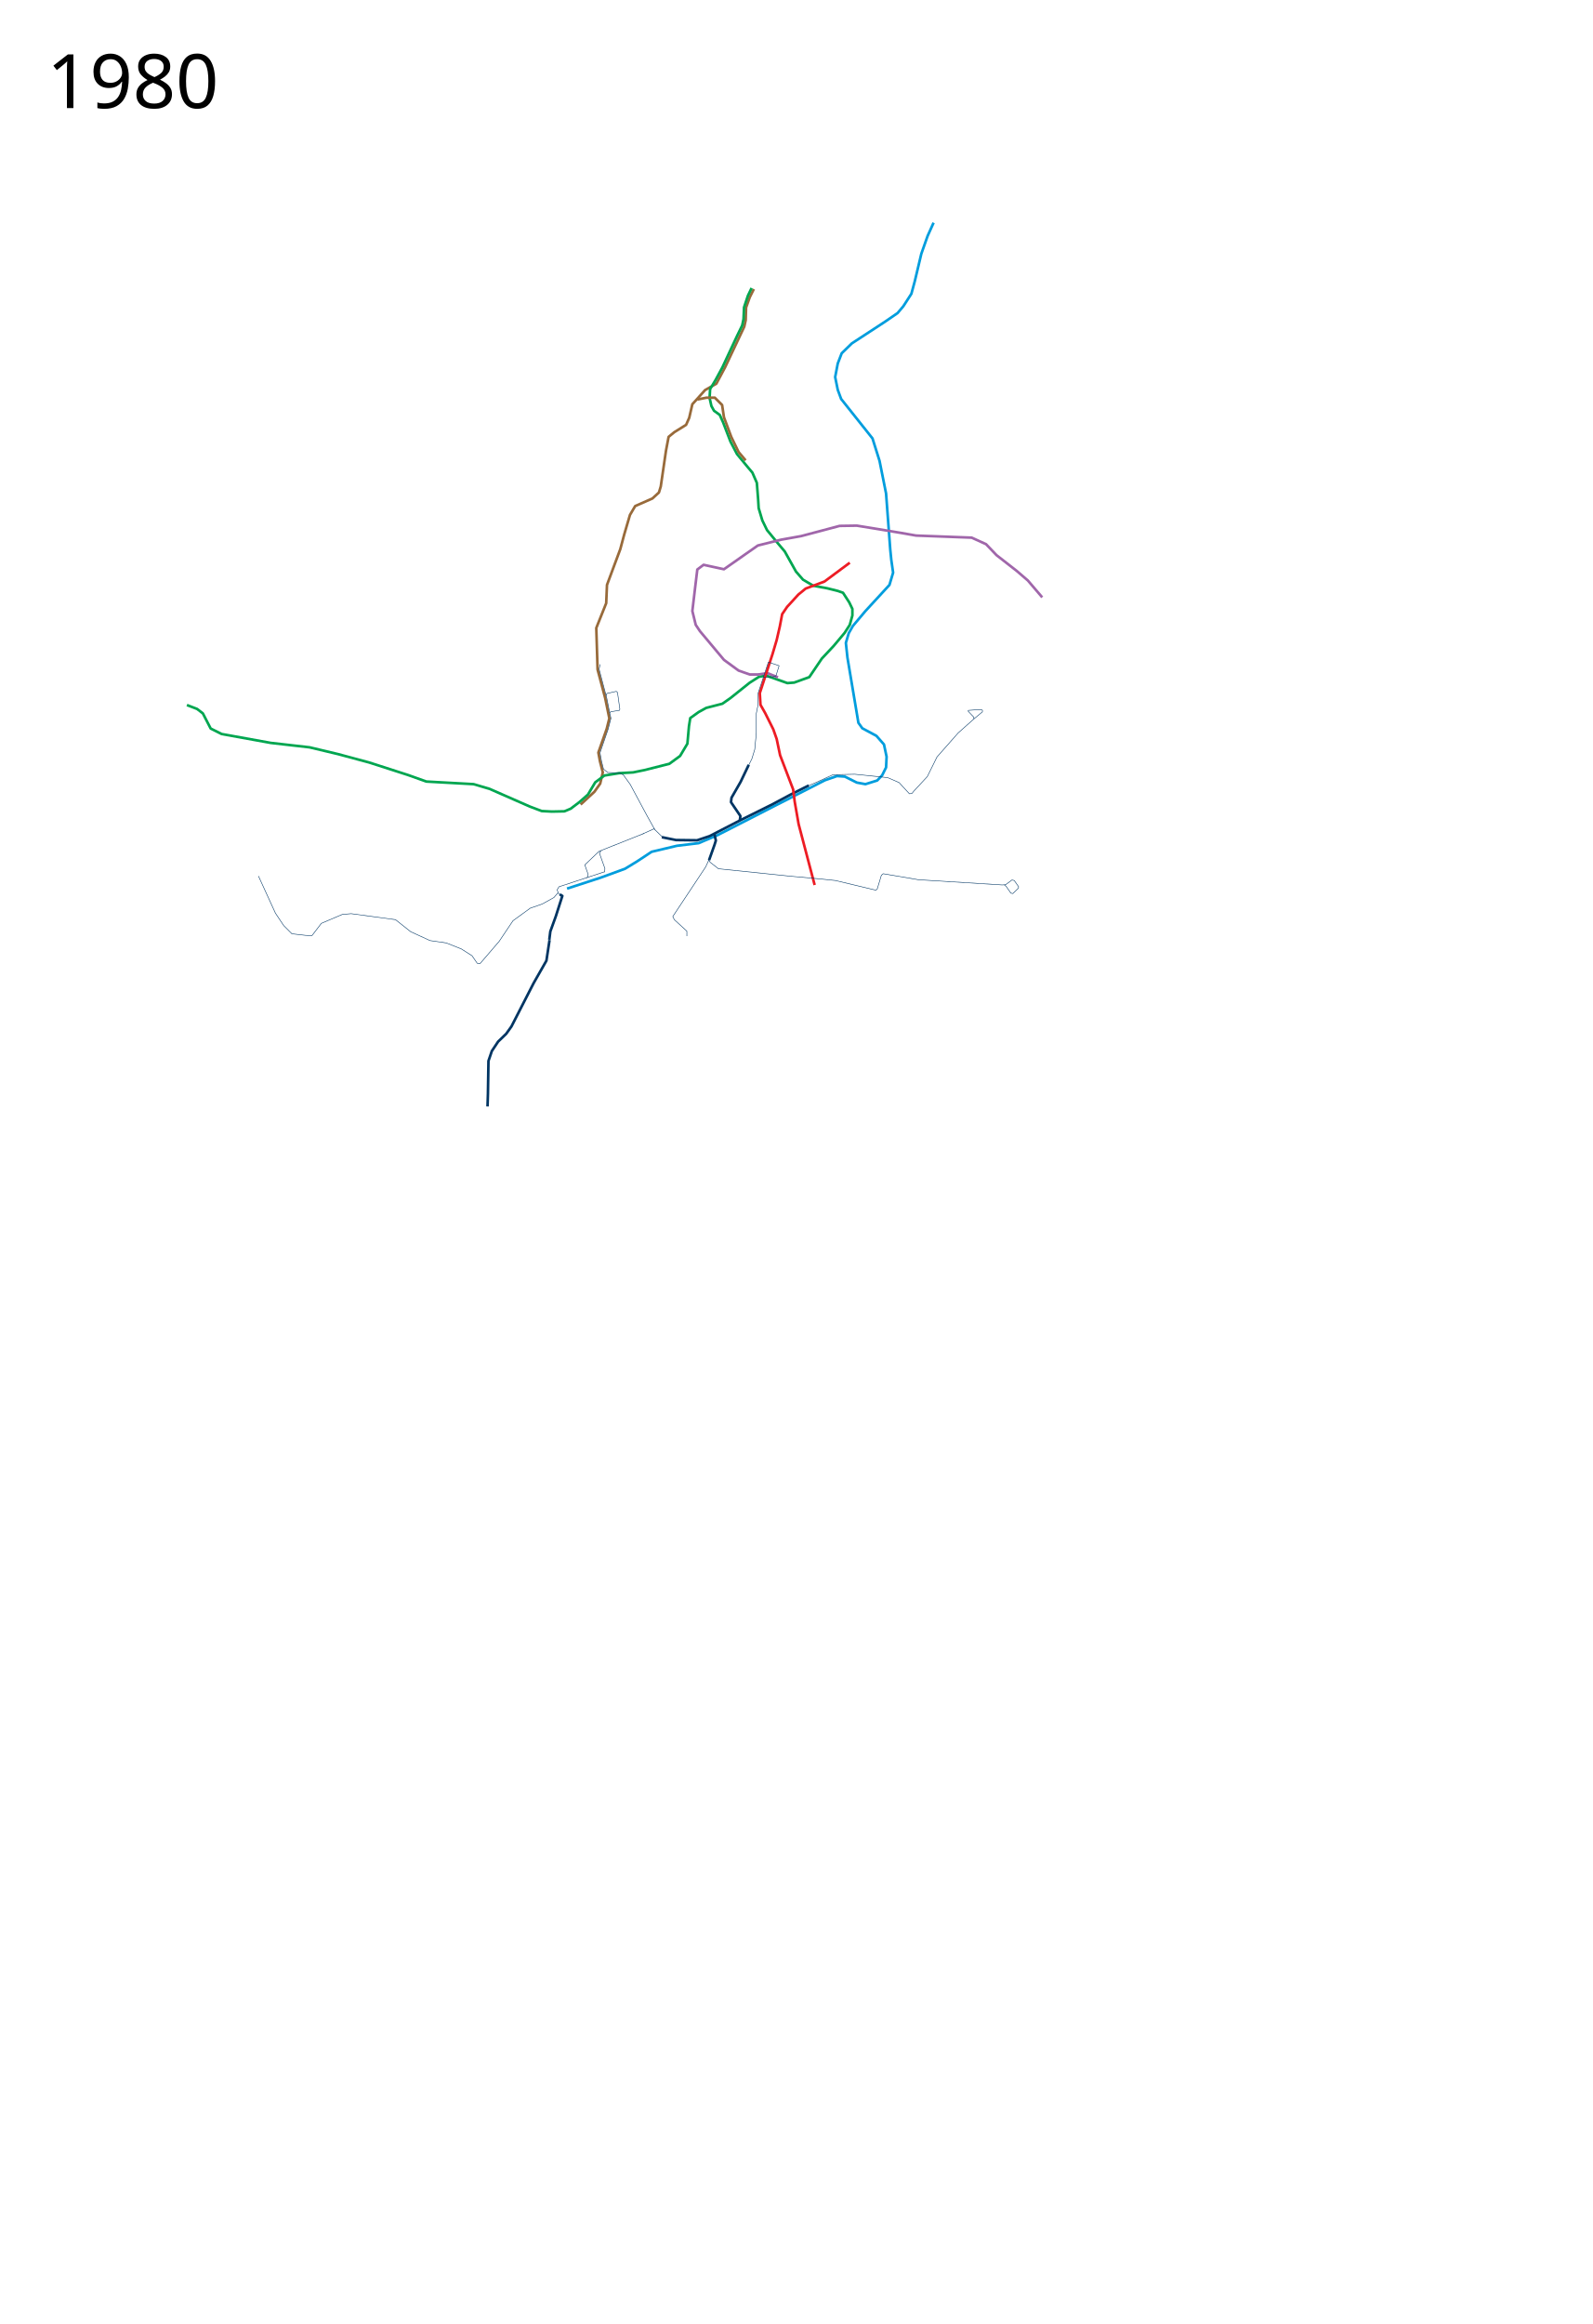
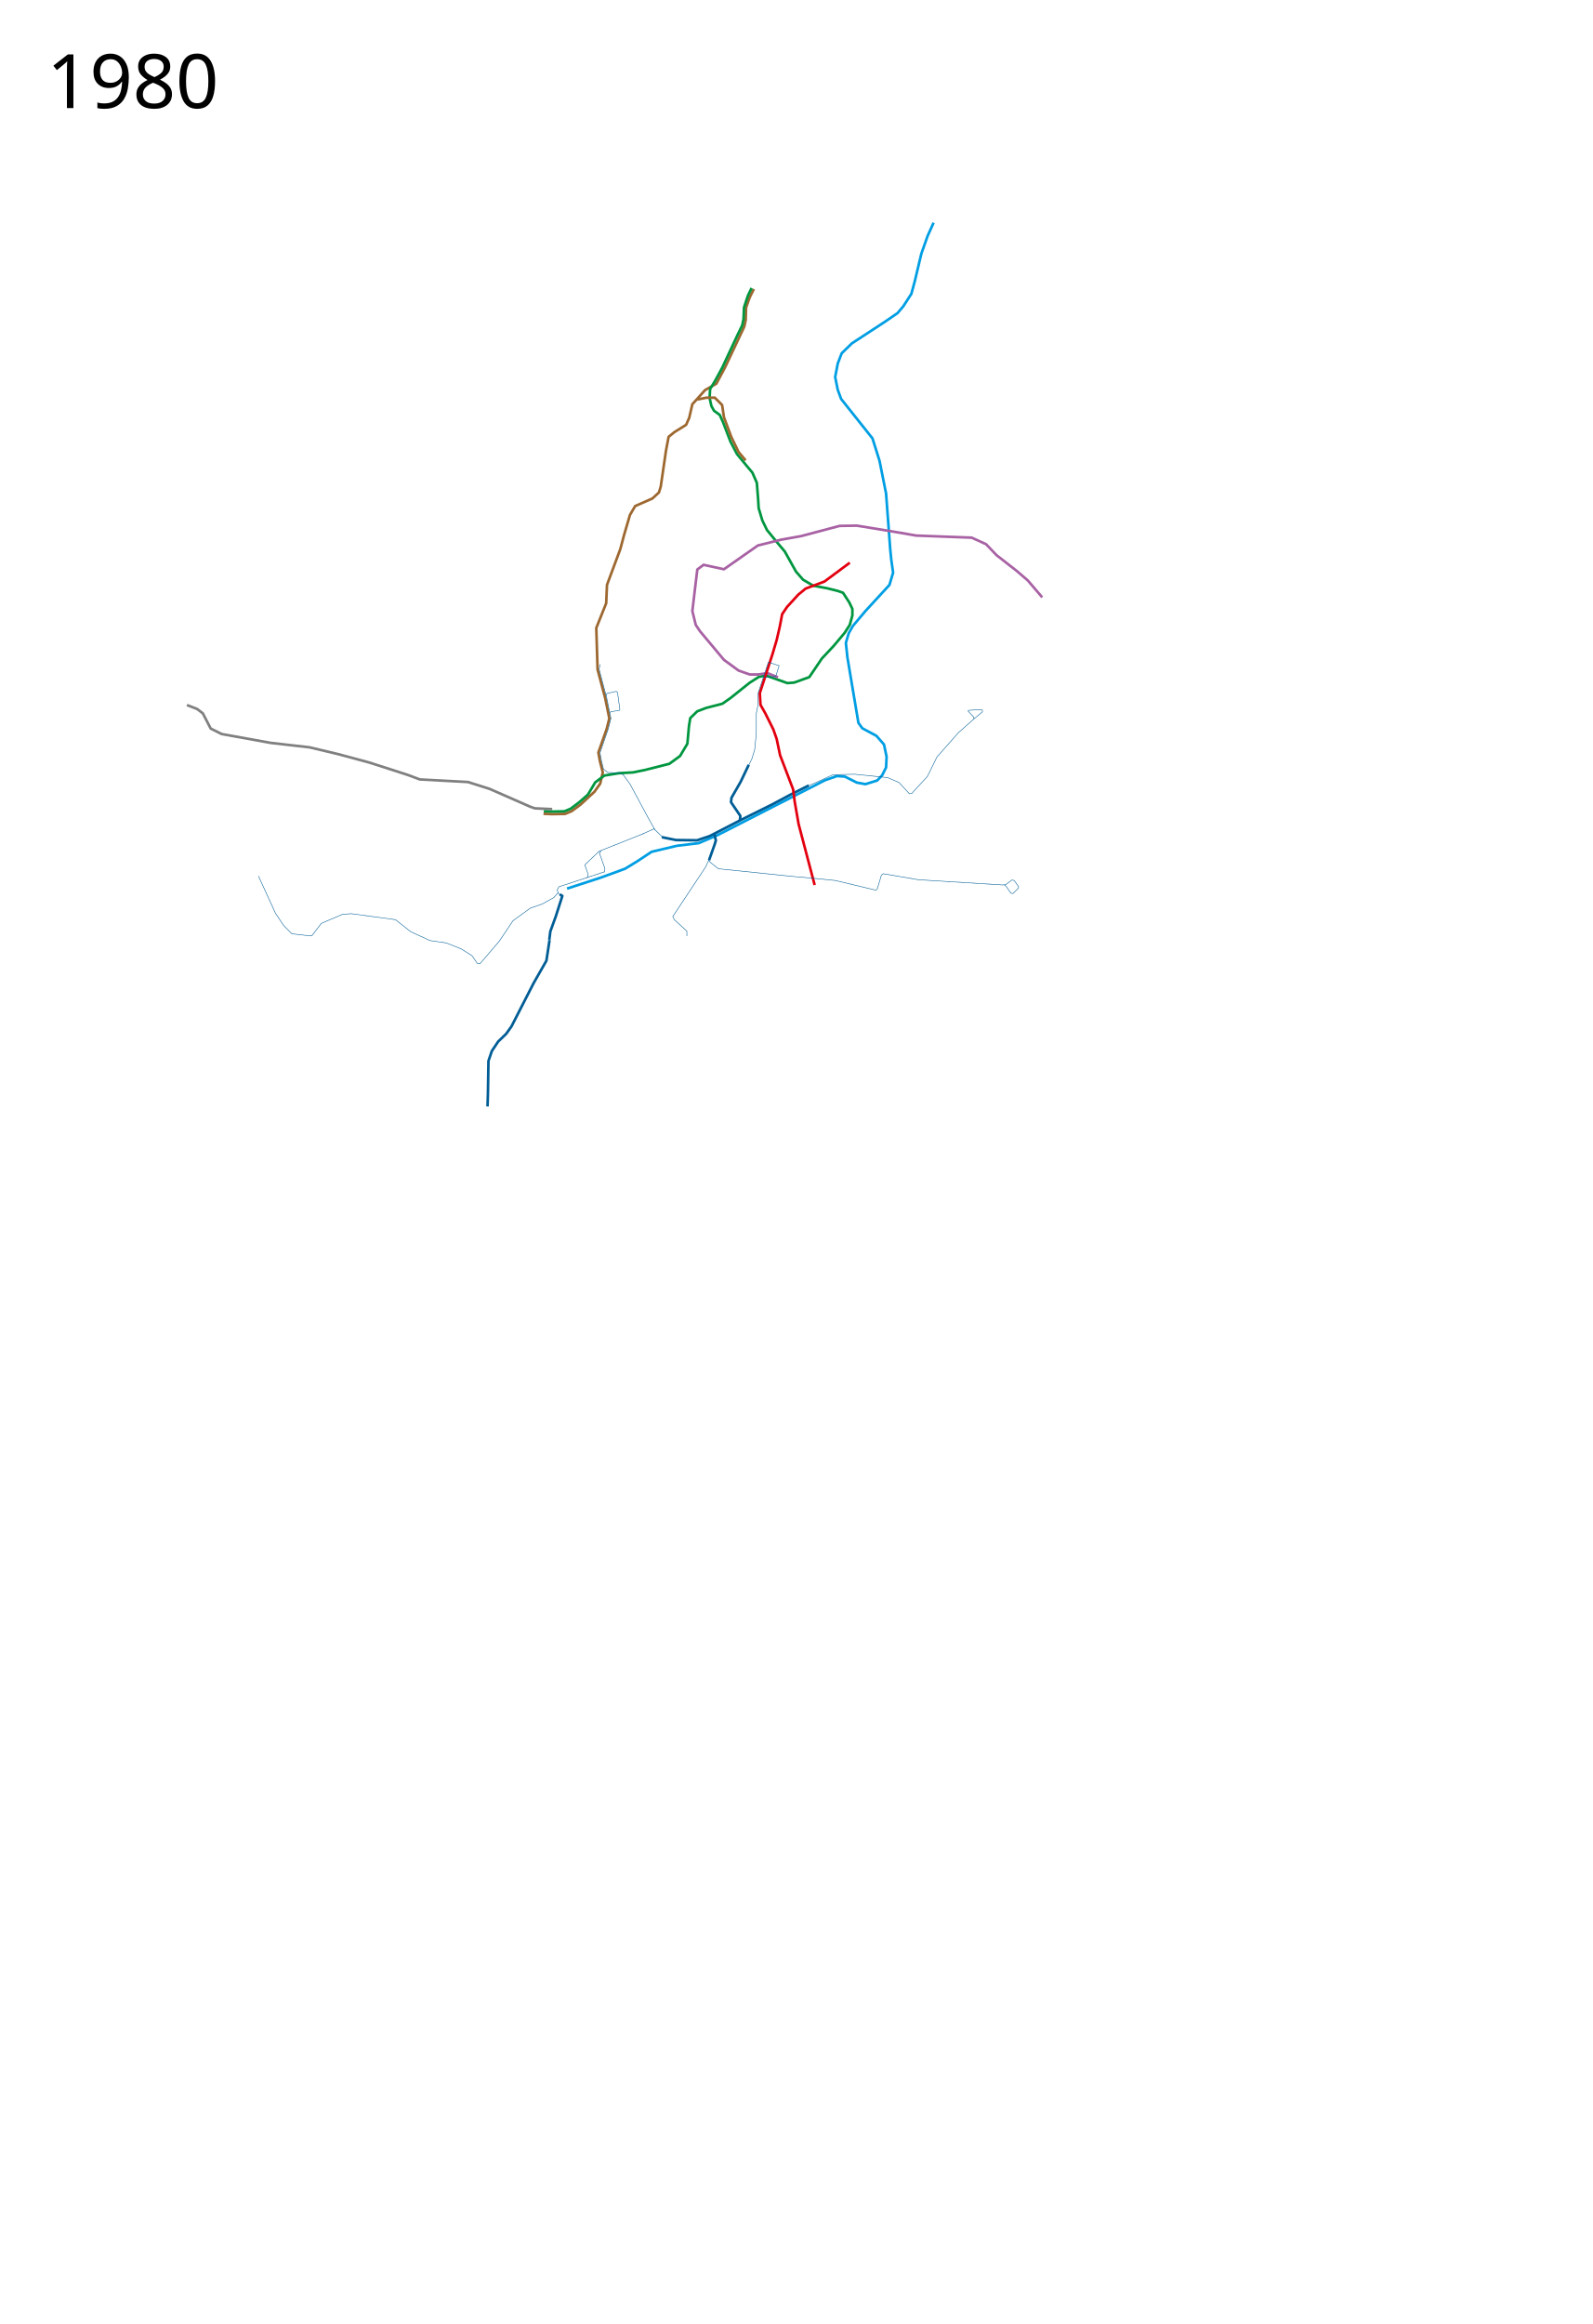
<svg xmlns="http://www.w3.org/2000/svg" height="4450" viewBox="-125, -25, 3050, 4450" width="3050">
-   <path d="M961 1676.5l64.5-21 46.5-17 23-14 28-18.5 48.5-11.5 41.5-5 36.5-15.5 106.5-54.5 99-50.5 23-8 15 1 23 11.5 16.5 3 22.5-7 9.5-10 7.5-15 1-20.5-5-23.5-14.5-16.5-27-14.5-7.5-10.5-21-125-3-28 5.5-18.5 8-14 24-28.5 46-50 7-23.5-3.5-24.5-2-20-8-107-12.5-62.5-13.5-43-60-75.5-6.5-17.5-5-24.5 5-26 7.5-19.5 19.5-19L1570 591l24-16.5 11-13 15.5-24 6.5-24 12.5-52.5 12-34 11.5-25.5" fill="none" stroke="#009ddd" stroke-width="5" stroke-linejoin="round" />
-   <path d="M1318.754 528.456l-7.778 15.557-7.071 19.799-.707 24.041-2.829 12.728-36.74 77.815-16.7 31.305-21.586 12.192L1211 738l-10 11-6 26-6 13.5-22.5 14-11 9-5 26.5-10 68.5-3.5 11.5-12.5 11.5-33 14.5-10 17-11 37.5-7.5 28-25.5 68.5-1.5 35-19 47.5 2.5 79.5 14.5 54.5 8 39-5 20-16 45.5 3 16.5 5.5 21.5-5 21.5-11 15.5-26.5 24.5" fill="none" stroke="#986a3a" stroke-width="5" stroke-linejoin="round" />
-   <path d="M233 1325l19.5 7.5 11 8.5 15 29 21 10.5 94 17 74.5 8.5 54.5 13 59.5 16 74.5 24 35 12.5 90.5 5 30.5 9 77.5 34 22.5 8.5 19.5 1 24-.5 12-5 16.5-12.5 16.5-14.5 14-23.5 17.5-13 28-4.5 27-1.5 22-4.5 47.5-12 20.5-15 14-23.5 3-33.5 2.5-15.5 16-11.5 14.5-8 31-8 15-10.5 37-29.5 18-11.5 13.5-2.5 41 14.5 13-1 29-10.5 24-35.5 22.5-24 21-25 10-15.5 5-18V1141l-6-12.5-12-18.5-10-3.5-20-5-27-5-19.5-11.5-13.5-15.5-21.5-38.5-13.5-16-20.5-25-9-18.5-7-23.5-1-16.5-2.5-32-8.5-19.5-10.5-12.5-19-23-12.5-24-14-36.5-6.5-14.5-11-8-5-9-3.5-15.5 1-17 10.5-17.5 13-24 28.5-61 9.5-19.5 2.5-12 1-22.5 7.5-22.5 7-14.5" fill="none" stroke="#00a650" stroke-width="5" stroke-linejoin="round" />
-   <path d="M1365 1272l-20-8-18.5 2.5H1311l-21.5-7.5-28-20.5-46-55-8-12-6.5-26.5 5.5-46.5 4-33 12-9 39 8.5 43.5-30.5 21.5-15 44-11 39-7 41.5-11 32-8.5 33-.5 40 6.5 45 7.5 28.5 5 106.5 4 27.5 12.5 20 21 38.5 30 21.5 18.5 27.538 32.259" fill="none" stroke="#a066aa" stroke-width="5" stroke-linejoin="round" />
-   <path d="M1424 1479l-34 17-35.5 19-60.5 30-60 31-24 8-40.5-.5-27-5.5" fill="none" stroke="#003563" stroke-width="5" stroke-linejoin="round" />
-   <path d="M1243 1571l3 13.5-2.5 8-10.5 29.5M1292 1545.5l1-8-18-26.5 1-8.5 17.5-30.5 15.5-32.5" fill="none" stroke="#003563" stroke-width="5" stroke-linejoin="round" />
-   <path d="M1108 1571l-85.5 34-27.5 26 6.5 18.5-2 6.5" fill="none" stroke="#003563" stroke-width="1px" stroke-linejoin="round" />
-   <path d="M1026.5 1604l-3.5 4.5 10.5 29.5-.5 7M943.5 1684.5l-7.5 9-22.5 12.5-23 8-33 24-26.5 39.5-36.5 42.5-5.5-.5-10-14.5-20.5-13-29-11.5-31-4.5-37-17-29-23-85-11.5-17 1.5-40 17-18 23.5-12.5-.5-26-3-15.5-15.5-16-24-32.5-71M1234.5 1617.5l-8 17.5-63 95 3 6 24 22v9.5" fill="none" stroke="#003563" stroke-width="1px" stroke-linejoin="round" />
+   <path d="M1318.754 528.456l-7.778 15.557-7.071 19.799-.707 24.041-2.829 12.728-36.74 77.815-16.7 31.305-21.586 12.192L1211 738l-10 11-6 26-6 13.5-22.5 14-11 9-5 26.5-10 68.5-3.5 11.5-12.5 11.5-33 14.5-10 17-11 37.5-7.5 28-25.5 68.5-1.5 35-19 47.5 2.5 79.5 14.5 54.5 8 39-5 20-16 45.5 3 16.5 5.5 21.5-5 21.5-11 15.5-26.5 24.5-17.195 12.728-12.651 5.233-24.921.442-16.302-.725" fill="none" stroke="#9d6830" stroke-width="5" stroke-linejoin="round" />
+   <path d="M961 1676.5l64.5-21 46.5-17 23-14 28-18.5 48.5-11.5 41.5-5 36.5-15.5 106.5-54.5 99-50.5 23-8 15 1 23 11.5 16.5 3 22.5-7 9.5-10 7.5-15 1-20.5-5-23.5-14.5-16.5-27-14.5-7.5-10.5-21-125-3-28 5.5-18.5 8-14 24-28.5 46-50 7-23.5-3.5-24.5-2-20-8-107-12.5-62.5-13.5-43-60-75.5-6.5-17.5-5-24.5 5-26 7.5-19.5 19.5-19L1570 591l24-16.5 11-13 15.5-24 6.5-24 12.5-52.5 12-34 11.5-25.5" fill="none" stroke="#009ee3" stroke-width="5" stroke-linejoin="round" />
+   <path d="M916.546 1528.207L932 1529l24-.5 12-5 16.5-12.5 16.5-14.5 14-23.5 17.5-13 28-4.5 27-1.5 22-4.5 47.5-12 20.5-15 14-23.5 3-33.5 2.5-15.5 13.176-12.855 17.324-6.645 31-8 15-10.5 37-29.5 18-11.5 13.5-2.5 41 14.5 13-1 29-10.5 24-35.5 22.5-24 21-25 10-15.5 5-18V1141l-6-12.5-12-18.5-10-3.5-20-5-27-5-19.5-11.5-13.5-15.5-21.5-38.5-13.5-16-20.5-25-9-18.5-7-23.5-1-16.5-2.5-32-8.5-19.5-10.5-12.5-19-23-12.5-24-14-36.5-6.5-14.5-11-8-5-9-3.5-15.5 1-17 10.5-17.5 13-24 28.5-61 9.5-19.5 2.5-12 1-22.5 7.5-22.5 7-14.5" fill="none" stroke="#00963f" stroke-width="5" stroke-linejoin="round" />
+   <path d="M233 1325l19.5 7.5 11 8.5 15 29 21 10.5 94 17 74.5 8.5 54.5 13 59.5 16 74.5 24 22.614 8.475 91.991 4.922L812.5 1485.5l77.5 34 9.517 3.33 33.07 1.459" fill="none" stroke="gray" stroke-width="5" stroke-linejoin="round" />
+   <path d="M1365 1272l-20-8-18.5 2.5H1311l-21.5-7.5-28-20.5-46-55-8-12-6.5-26.5 5.5-46.5 4-33 12-9 39 8.5 43.5-30.5 21.5-15 44-11 39-7 41.5-11 32-8.5 33-.5 40 6.5 45 7.5 28.5 5 106.5 4 27.5 12.5 20 21 38.5 30 21.5 18.5 27.538 32.259" fill="none" stroke="#a862a4" stroke-width="5" stroke-linejoin="round" />
+   <path d="M1424 1479l-34 17-35.5 19-60.5 30-60 31-24 8-40.5-.5-27-5.5" fill="none" stroke="#005d95" stroke-width="5" stroke-linejoin="round" />
+   <path d="M1243 1571l3 13.5-2.5 8-10.5 29.5M1292 1545.5l1-8-18-26.5 1-8.5 17.5-30.5 15.5-32.5" fill="none" stroke="#005d95" stroke-width="5" stroke-linejoin="round" />
+   <path d="M1108 1571l-85.5 34-27.5 26 6.5 18.5-2 6.5" fill="none" stroke="#005d95" stroke-width="1px" stroke-linejoin="round" />
+   <path d="M1026.5 1604l-3.5 4.5 10.5 29.5-.5 7M943.5 1684.5l-7.5 9-22.5 12.5-23 8-33 24-26.5 39.5-36.5 42.5-5.5-.5-10-14.5-20.5-13-29-11.5-31-4.5-37-17-29-23-85-11.5-17 1.5-40 17-18 23.5-12.5-.5-26-3-15.5-15.5-16-24-32.5-71M1234.5 1617.5l-8 17.5-63 95 3 6 24 22v9.5" fill="none" stroke="#005d95" stroke-width="1px" stroke-linejoin="round" />
  <text style="line-height:125%;-inkscape-font-specification:Sans" y="181.961" x="-35.547" font-size="144px" font-weight="400" letter-spacing="0" word-spacing="0" font-family="Sans">
    <tspan y="181.961" x="-35.547">1980</tspan>
  </text>
-   <path d="M808.726 2093.653L809.5 2069l1-62.5 6.5-19 12-18 15.5-15 10-14 42.5-83 24.5-43 6-39.5" fill="none" stroke="#003563" stroke-width="5" stroke-linejoin="round" />
-   <path d="M1210.5 740l17.5-3.5h16l14 14 3.5 23.5 14 37.5 14 29 13.5 16" fill="none" stroke="#986a3a" stroke-width="5" stroke-linejoin="round" />
-   <path d="M947 1687.5l5 3-12.5 39-10.5 29-2 16" fill="none" stroke="#003563" stroke-width="5" stroke-linejoin="round" />
-   <path d="M950.5 1690l-5.5-3.5-3-7.5 3.5-6 87.253-28.686M1106.5 1571.5l21-9.5 16.5 16M1035.782 1306.901l1.59-4.004 17.971-4.107 2.277 2.044 4.516 32.018-.616 2.258-16.996 2.801-1.444 2.147" fill="none" stroke="#003563" stroke-width="1px" stroke-linejoin="round" />
-   <path d="M1502.5 1052.5l-48.5 36-36 13.5-14 11.5-21.5 23.5-9.5 14-4.5 23.5-6 26-8 27-24.33 74.728 1.33 22.364 9 15.908 15.5 31 6.5 18.5 6.5 31 25 65.5 3 23.5 7.5 43 30.736 116.617" fill="none" stroke="#ed1c24" stroke-width="5" stroke-linejoin="round" />
-   <path d="M1129 1563.5l-14.5-26-32.5-60.5-13-18-6.651-3.802-23.485-1.084-8.036-6.563-3.794-15.14-2.887-15.922 15.49-44.888 5.475-21.244-2.469-10.872-5.445-27.32-14.804-55.852 1.958-9.245M1308 1442l7-14 5.5-18 3-31.5V1341l3.5-17.5.023-21.512 10.068-30.499 9.49-28.65 7.92 2.66 12.654 4.2-6.11 19.677-5.545 1.624-18.41.49M1421 1480.5l16.871-7.225 32.321-14.82 41.808-.955 63 6.5 22 9.5 19.707 21.47 4.918-.708L1625 1490l26-28 18.5-37.5 40.5-46 31.5-28 15.015-12.382.079-3.159-3.002-1.453-23.943 1.723-.58 1.452 11.03 11.61v4.064M1798.5 1669.5l3.397 2.522 9.069 13.103 3.772.898 10.318-9.91.879-3.105L1817.5 1661l-4.455-.966L1801 1669l-6.5.5-160.5-10-67.5-11.5-3.5 3-8 26.5-2.5 2-77.5-18.5-29-3-55-5-140-14.5-16-12.5-3-5" fill="none" stroke="#003563" stroke-width="1px" stroke-linejoin="round" />
+   <path d="M808.726 2093.653L809.5 2069l1-62.5 6.5-19 12-18 15.5-15 10-14 42.5-83 24.5-43 6-39.5" fill="none" stroke="#005d95" stroke-width="5" stroke-linejoin="round" />
+   <path d="M1210.5 740l17.5-3.5h16l14 14 3.5 23.5 14 37.5 14 29 13.5 16" fill="none" stroke="#9d6830" stroke-width="5" stroke-linejoin="round" />
+   <path d="M947 1687.5l5 3-12.5 39-10.5 29-2 16" fill="none" stroke="#005d95" stroke-width="5" stroke-linejoin="round" />
+   <path d="M950.5 1690l-5.5-3.5-3-7.5 3.5-6 87.253-28.686M1106.5 1571.5l21-9.5 16.5 16M1035.782 1306.901l1.59-4.004 17.971-4.107 2.277 2.044 4.516 32.018-.616 2.258-16.996 2.801-1.444 2.147" fill="none" stroke="#005d95" stroke-width="1px" stroke-linejoin="round" />
+   <path d="M1502.5 1052.5l-48.5 36-36 13.5-14 11.5-21.5 23.5-9.5 14-4.5 23.5-6 26-8 27-24.33 74.728 1.33 22.364 9 15.908 15.5 31 6.5 18.5 6.5 31 25 65.5 3 23.5 7.5 43 30.736 116.617" fill="none" stroke="#e3000f" stroke-width="5" stroke-linejoin="round" />
+   <path d="M1129 1563.5l-14.5-26-32.5-60.5-13-18-6.651-3.802-23.485-1.084-8.036-6.563-3.794-15.14-2.887-15.922 15.49-44.888 5.475-21.244-2.469-10.872-5.445-27.32-14.804-55.852 1.958-9.245M1308 1442l7-14 5.5-18 3-31.5V1341l3.5-17.5.023-21.512 10.068-30.499 9.49-28.65 7.92 2.66 12.654 4.2-6.11 19.677-5.545 1.624-18.41.49M1421 1480.5l16.871-7.225 32.321-14.82 41.808-.955 63 6.5 22 9.5 19.707 21.47 4.918-.708L1625 1490l26-28 18.5-37.5 40.5-46 31.5-28 15.015-12.382.079-3.159-3.002-1.453-23.943 1.723-.58 1.452 11.03 11.61v4.064M1798.5 1669.5l3.397 2.522 9.069 13.103 3.772.898 10.318-9.91.879-3.105L1817.5 1661l-4.455-.966L1801 1669l-6.5.5-160.5-10-67.5-11.5-3.5 3-8 26.5-2.5 2-77.5-18.5-29-3-55-5-140-14.5-16-12.5-3-5" fill="none" stroke="#005d95" stroke-width="1px" stroke-linejoin="round" />
</svg>
